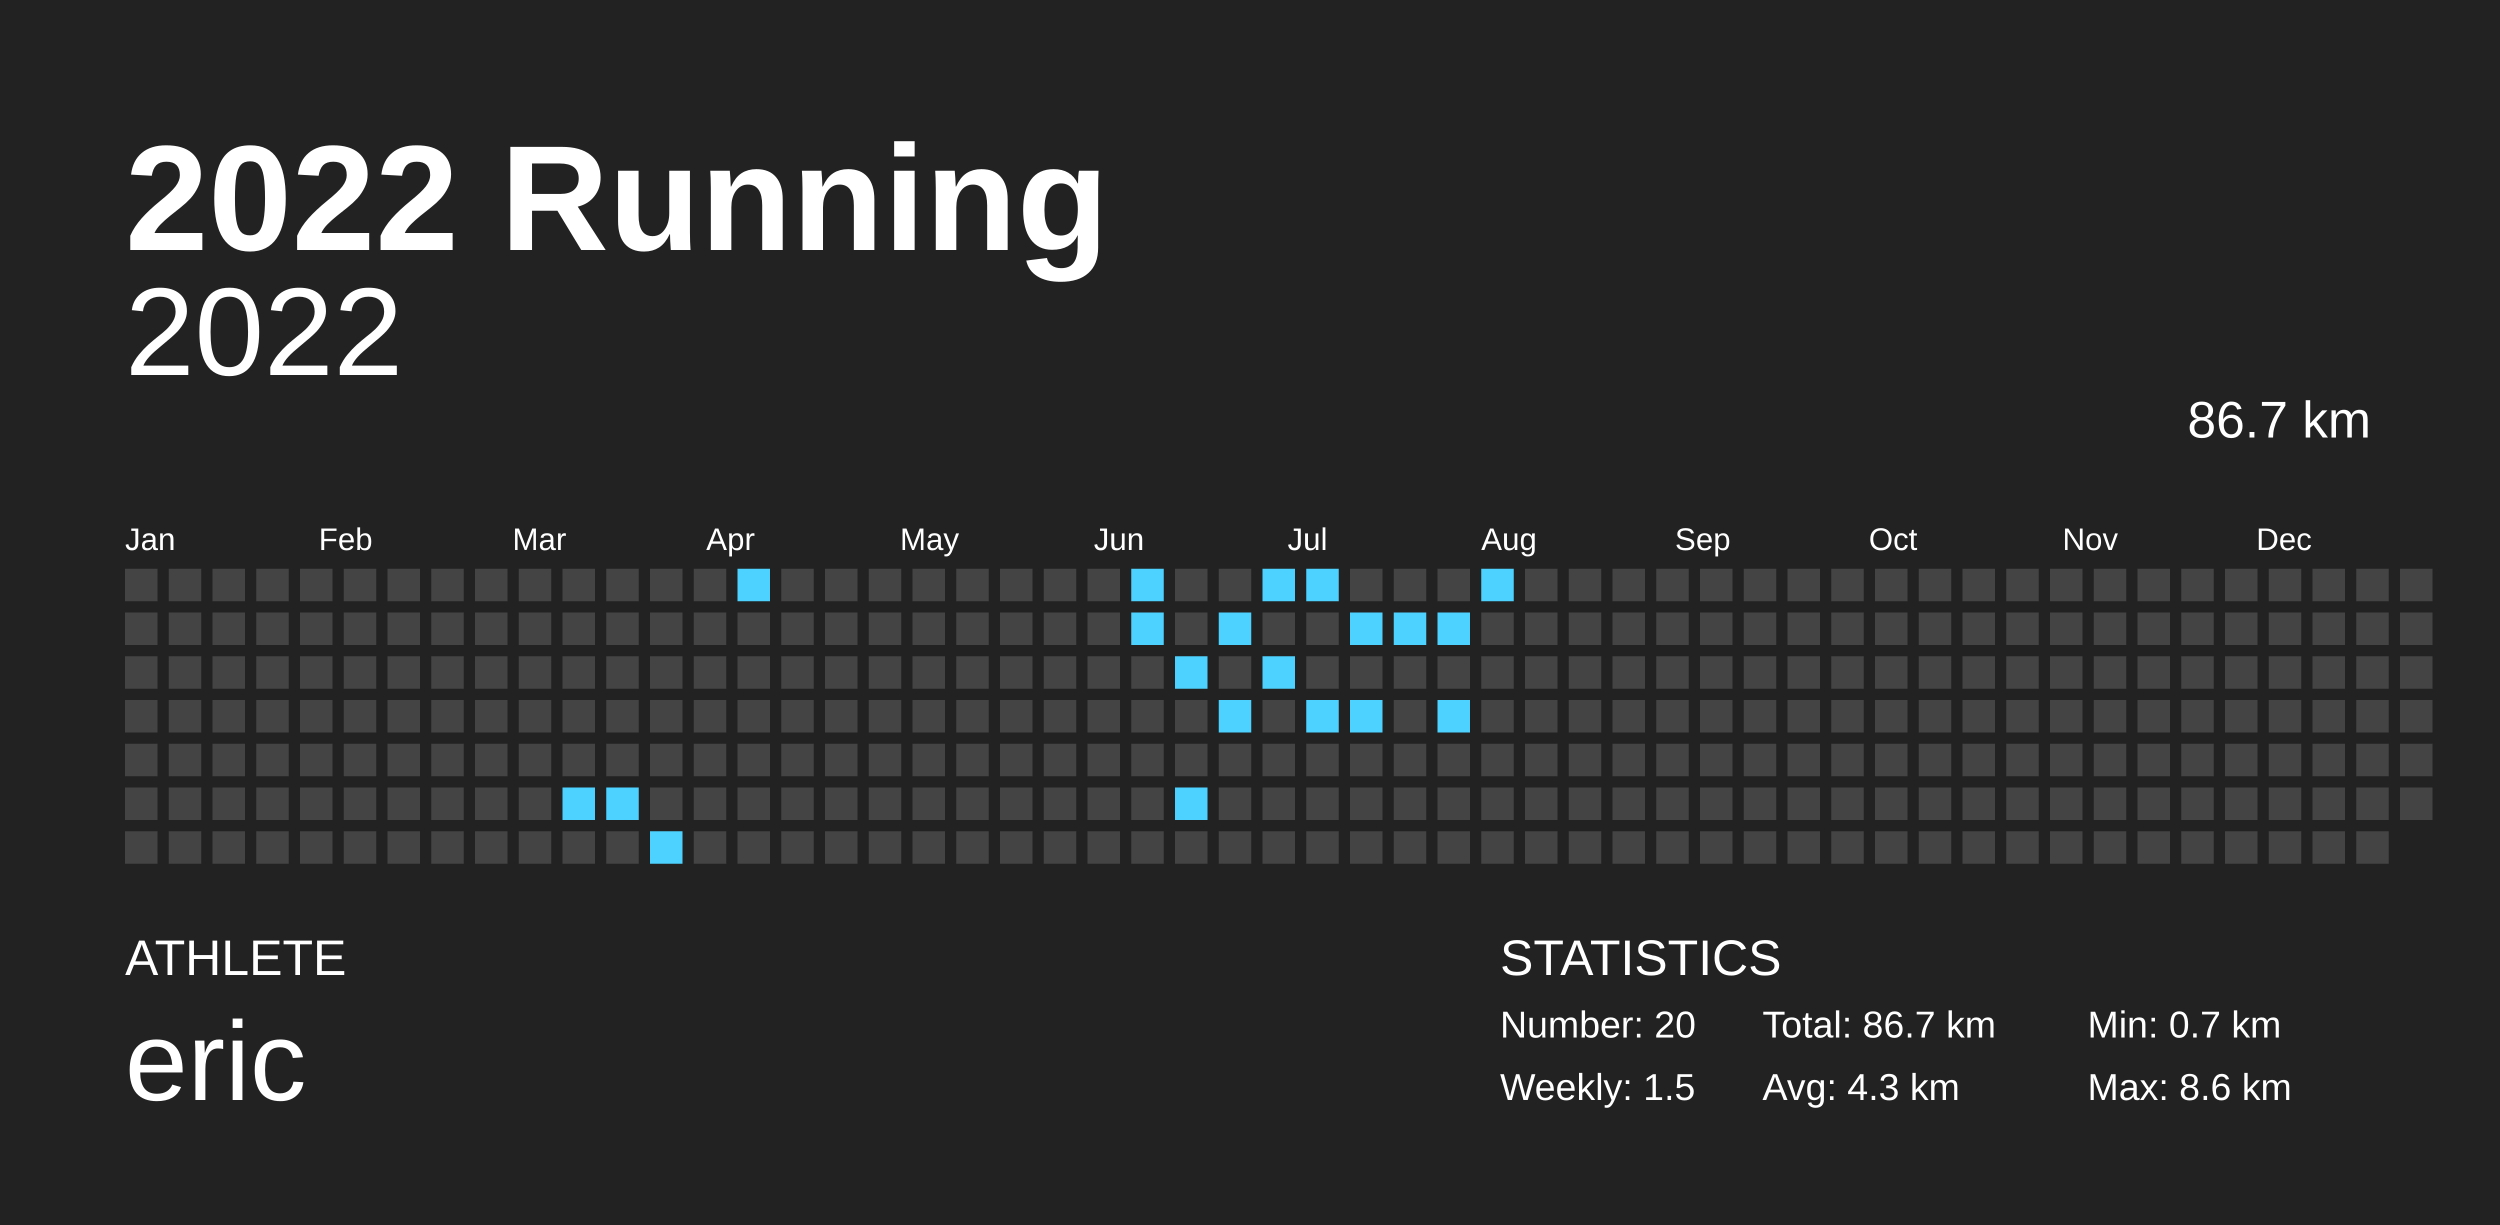
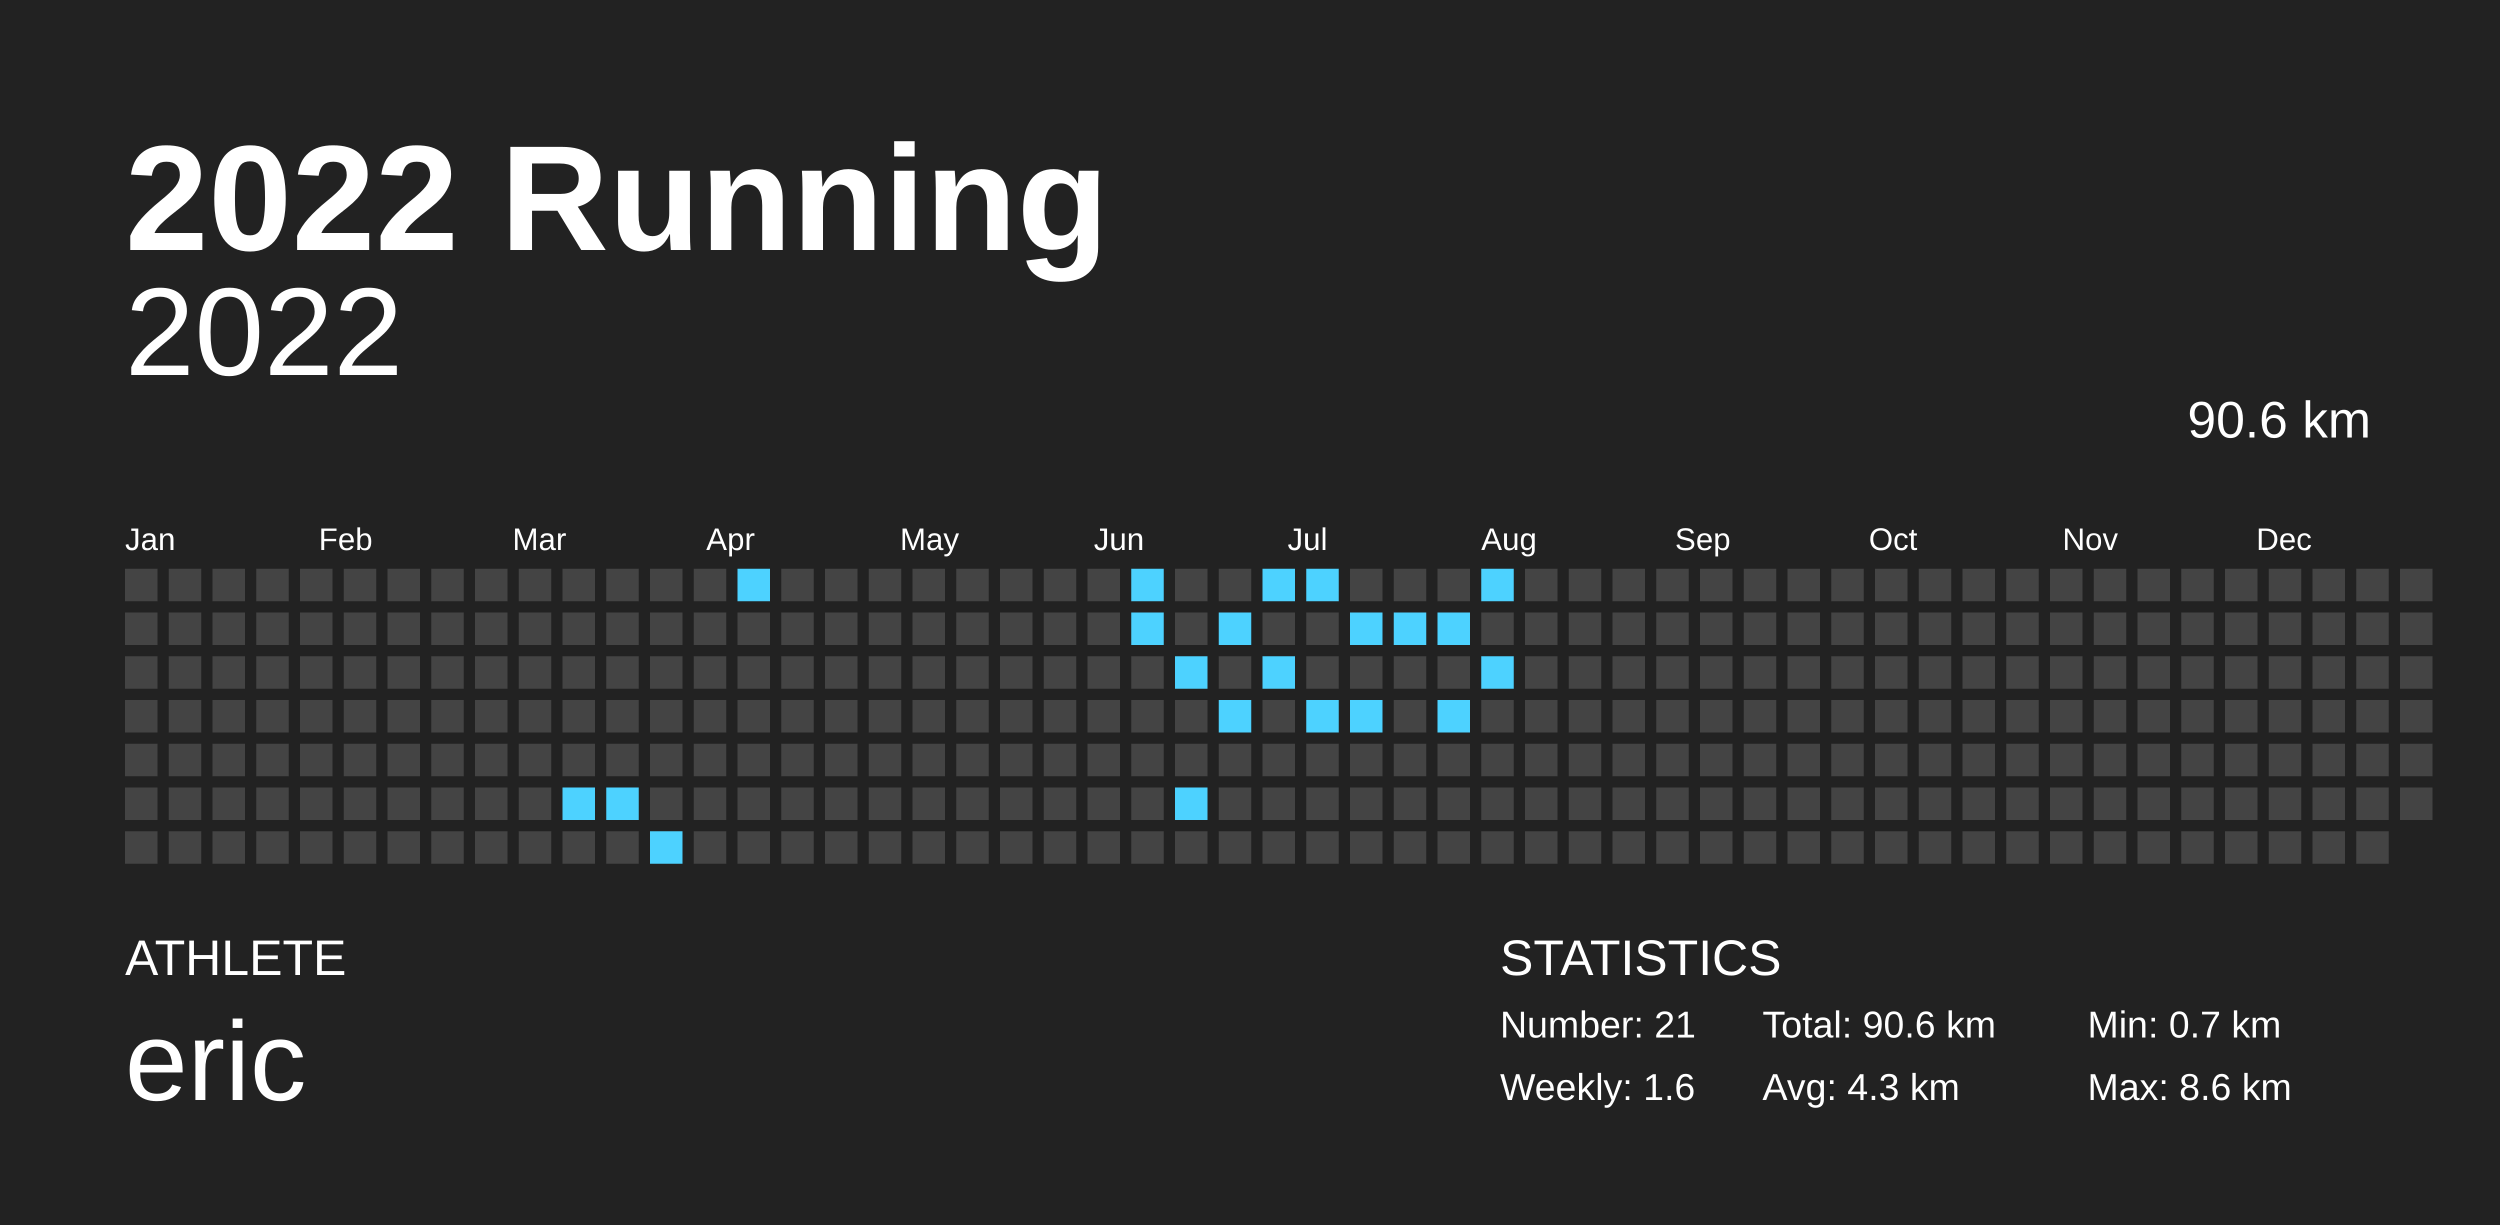
<svg xmlns="http://www.w3.org/2000/svg" baseProfile="full" height="98mm" version="1.1" viewBox="0,0,200,98" width="200mm">
  <defs />
  <rect fill="#222222" height="98" width="200" x="0" y="0" />
  <text fill="#FFFFFF" style="font-size:12px; font-family:Arial; font-weight:bold;" x="10" y="20">2022 Running</text>
  <text fill="#FFFFFF" style="font-size:4px; font-family:Arial" x="10" y="78">ATHLETE</text>
  <text fill="#FFFFFF" style="font-size:9px; font-family:Arial" x="10" y="88">eric</text>
  <text fill="#FFFFFF" style="font-size:4px; font-family:Arial" x="120" y="78">STATISTICS</text>
-   <text fill="#FFFFFF" style="font-size:3px; font-family:Arial" x="120" y="83">Number: 20</text>
-   <text fill="#FFFFFF" style="font-size:3px; font-family:Arial" x="120" y="88">Weekly: 1.5</text>
-   <text fill="#FFFFFF" style="font-size:3px; font-family:Arial" x="141" y="83">Total: 86.7 km</text>
+   <text fill="#FFFFFF" style="font-size:3px; font-family:Arial" x="120" y="83">Number: 21</text>
+   <text fill="#FFFFFF" style="font-size:3px; font-family:Arial" x="120" y="88">Weekly: 1.6</text>
+   <text fill="#FFFFFF" style="font-size:3px; font-family:Arial" x="141" y="83">Total: 90.6 km</text>
  <text fill="#FFFFFF" style="font-size:3px; font-family:Arial" x="141" y="88">Avg: 4.3 km</text>
  <text fill="#FFFFFF" style="font-size:3px; font-family:Arial" x="167" y="83">Min: 0.7 km</text>
  <text fill="#FFFFFF" style="font-size:3px; font-family:Arial" x="167" y="88">Max: 8.6 km</text>
  <text alignment-baseline="hanging" fill="#FFFFFF" style="font-size:10.0px; font-family:Arial;" x="10" y="30">2022</text>
-   <text alignment-baseline="hanging" fill="#FFFFFF" style="font-size:4.125px; font-family:Arial;" x="175" y="35">86.7 km</text>
+   <text alignment-baseline="hanging" fill="#FFFFFF" style="font-size:4.125px; font-family:Arial;" x="175" y="35">90.6 km</text>
  <text fill="#FFFFFF" style="font-size:2.5px; font-family:Arial" x="10.0" y="44">Jan</text>
  <text fill="#FFFFFF" style="font-size:2.5px; font-family:Arial" x="25.5" y="44">Feb</text>
  <text fill="#FFFFFF" style="font-size:2.5px; font-family:Arial" x="41.0" y="44">Mar</text>
  <text fill="#FFFFFF" style="font-size:2.5px; font-family:Arial" x="56.5" y="44">Apr</text>
  <text fill="#FFFFFF" style="font-size:2.5px; font-family:Arial" x="72.0" y="44">May</text>
  <text fill="#FFFFFF" style="font-size:2.5px; font-family:Arial" x="87.5" y="44">Jun</text>
  <text fill="#FFFFFF" style="font-size:2.5px; font-family:Arial" x="103.0" y="44">Jul</text>
  <text fill="#FFFFFF" style="font-size:2.5px; font-family:Arial" x="118.5" y="44">Aug</text>
  <text fill="#FFFFFF" style="font-size:2.5px; font-family:Arial" x="134.0" y="44">Sep</text>
  <text fill="#FFFFFF" style="font-size:2.5px; font-family:Arial" x="149.5" y="44">Oct</text>
  <text fill="#FFFFFF" style="font-size:2.5px; font-family:Arial" x="165.0" y="44">Nov</text>
  <text fill="#FFFFFF" style="font-size:2.5px; font-family:Arial" x="180.5" y="44">Dec</text>
  <rect fill="#444444" height="2.6" width="2.6" x="10.0" y="45.5" />
  <rect fill="#444444" height="2.6" width="2.6" x="10.0" y="49.0" />
  <rect fill="#444444" height="2.6" width="2.6" x="10.0" y="52.5" />
  <rect fill="#444444" height="2.6" width="2.6" x="10.0" y="56.0" />
  <rect fill="#444444" height="2.6" width="2.6" x="10.0" y="59.5" />
  <rect fill="#444444" height="2.6" width="2.6" x="10.0" y="63.0" />
  <rect fill="#444444" height="2.6" width="2.6" x="10.0" y="66.5" />
  <rect fill="#444444" height="2.6" width="2.6" x="13.5" y="45.5" />
  <rect fill="#444444" height="2.6" width="2.6" x="13.5" y="49.0" />
  <rect fill="#444444" height="2.6" width="2.6" x="13.5" y="52.5" />
  <rect fill="#444444" height="2.6" width="2.6" x="13.5" y="56.0" />
  <rect fill="#444444" height="2.6" width="2.6" x="13.5" y="59.5" />
  <rect fill="#444444" height="2.6" width="2.6" x="13.5" y="63.0" />
  <rect fill="#444444" height="2.6" width="2.6" x="13.5" y="66.5" />
  <rect fill="#444444" height="2.6" width="2.6" x="17.0" y="45.5" />
  <rect fill="#444444" height="2.6" width="2.6" x="17.0" y="49.0" />
  <rect fill="#444444" height="2.6" width="2.6" x="17.0" y="52.5" />
  <rect fill="#444444" height="2.6" width="2.6" x="17.0" y="56.0" />
  <rect fill="#444444" height="2.6" width="2.6" x="17.0" y="59.5" />
  <rect fill="#444444" height="2.6" width="2.6" x="17.0" y="63.0" />
  <rect fill="#444444" height="2.6" width="2.6" x="17.0" y="66.5" />
  <rect fill="#444444" height="2.6" width="2.6" x="20.5" y="45.5" />
  <rect fill="#444444" height="2.6" width="2.6" x="20.5" y="49.0" />
  <rect fill="#444444" height="2.6" width="2.6" x="20.5" y="52.5" />
  <rect fill="#444444" height="2.6" width="2.6" x="20.5" y="56.0" />
  <rect fill="#444444" height="2.6" width="2.6" x="20.5" y="59.5" />
  <rect fill="#444444" height="2.6" width="2.6" x="20.5" y="63.0" />
  <rect fill="#444444" height="2.6" width="2.6" x="20.5" y="66.5" />
  <rect fill="#444444" height="2.6" width="2.6" x="24.0" y="45.5" />
  <rect fill="#444444" height="2.6" width="2.6" x="24.0" y="49.0" />
  <rect fill="#444444" height="2.6" width="2.6" x="24.0" y="52.5" />
  <rect fill="#444444" height="2.6" width="2.6" x="24.0" y="56.0" />
  <rect fill="#444444" height="2.6" width="2.6" x="24.0" y="59.5" />
  <rect fill="#444444" height="2.6" width="2.6" x="24.0" y="63.0" />
  <rect fill="#444444" height="2.6" width="2.6" x="24.0" y="66.5" />
  <rect fill="#444444" height="2.6" width="2.6" x="27.5" y="45.5" />
  <rect fill="#444444" height="2.6" width="2.6" x="27.5" y="49.0" />
  <rect fill="#444444" height="2.6" width="2.6" x="27.5" y="52.5" />
  <rect fill="#444444" height="2.6" width="2.6" x="27.5" y="56.0" />
  <rect fill="#444444" height="2.6" width="2.6" x="27.5" y="59.5" />
  <rect fill="#444444" height="2.6" width="2.6" x="27.5" y="63.0" />
  <rect fill="#444444" height="2.6" width="2.6" x="27.5" y="66.5" />
  <rect fill="#444444" height="2.6" width="2.6" x="31.0" y="45.5" />
  <rect fill="#444444" height="2.6" width="2.6" x="31.0" y="49.0" />
  <rect fill="#444444" height="2.6" width="2.6" x="31.0" y="52.5" />
  <rect fill="#444444" height="2.6" width="2.6" x="31.0" y="56.0" />
  <rect fill="#444444" height="2.6" width="2.6" x="31.0" y="59.5" />
  <rect fill="#444444" height="2.6" width="2.6" x="31.0" y="63.0" />
  <rect fill="#444444" height="2.6" width="2.6" x="31.0" y="66.5" />
  <rect fill="#444444" height="2.6" width="2.6" x="34.5" y="45.5" />
  <rect fill="#444444" height="2.6" width="2.6" x="34.5" y="49.0" />
  <rect fill="#444444" height="2.6" width="2.6" x="34.5" y="52.5" />
  <rect fill="#444444" height="2.6" width="2.6" x="34.5" y="56.0" />
  <rect fill="#444444" height="2.6" width="2.6" x="34.5" y="59.5" />
  <rect fill="#444444" height="2.6" width="2.6" x="34.5" y="63.0" />
  <rect fill="#444444" height="2.6" width="2.6" x="34.5" y="66.5" />
  <rect fill="#444444" height="2.6" width="2.6" x="38.0" y="45.5" />
  <rect fill="#444444" height="2.6" width="2.6" x="38.0" y="49.0" />
  <rect fill="#444444" height="2.6" width="2.6" x="38.0" y="52.5" />
  <rect fill="#444444" height="2.6" width="2.6" x="38.0" y="56.0" />
  <rect fill="#444444" height="2.6" width="2.6" x="38.0" y="59.5" />
  <rect fill="#444444" height="2.6" width="2.6" x="38.0" y="63.0" />
  <rect fill="#444444" height="2.6" width="2.6" x="38.0" y="66.5" />
  <rect fill="#444444" height="2.6" width="2.6" x="41.5" y="45.5" />
  <rect fill="#444444" height="2.6" width="2.6" x="41.5" y="49.0" />
  <rect fill="#444444" height="2.6" width="2.6" x="41.5" y="52.5" />
  <rect fill="#444444" height="2.6" width="2.6" x="41.5" y="56.0" />
  <rect fill="#444444" height="2.6" width="2.6" x="41.5" y="59.5" />
  <rect fill="#444444" height="2.6" width="2.6" x="41.5" y="63.0" />
  <rect fill="#444444" height="2.6" width="2.6" x="41.5" y="66.5" />
  <rect fill="#444444" height="2.6" width="2.6" x="45.0" y="45.5" />
  <rect fill="#444444" height="2.6" width="2.6" x="45.0" y="49.0" />
  <rect fill="#444444" height="2.6" width="2.6" x="45.0" y="52.5" />
  <rect fill="#444444" height="2.6" width="2.6" x="45.0" y="56.0" />
  <rect fill="#444444" height="2.6" width="2.6" x="45.0" y="59.5" />
  <rect fill="#4dd2ff" height="2.6" width="2.6" x="45.0" y="63.0" />
  <rect fill="#444444" height="2.6" width="2.6" x="45.0" y="66.5" />
  <rect fill="#444444" height="2.6" width="2.6" x="48.5" y="45.5" />
  <rect fill="#444444" height="2.6" width="2.6" x="48.5" y="49.0" />
  <rect fill="#444444" height="2.6" width="2.6" x="48.5" y="52.5" />
  <rect fill="#444444" height="2.6" width="2.6" x="48.5" y="56.0" />
  <rect fill="#444444" height="2.6" width="2.6" x="48.5" y="59.5" />
  <rect fill="#4dd2ff" height="2.6" width="2.6" x="48.5" y="63.0" />
  <rect fill="#444444" height="2.6" width="2.6" x="48.5" y="66.5" />
  <rect fill="#444444" height="2.6" width="2.6" x="52.0" y="45.5" />
  <rect fill="#444444" height="2.6" width="2.6" x="52.0" y="49.0" />
  <rect fill="#444444" height="2.6" width="2.6" x="52.0" y="52.5" />
  <rect fill="#444444" height="2.6" width="2.6" x="52.0" y="56.0" />
  <rect fill="#444444" height="2.6" width="2.6" x="52.0" y="59.5" />
  <rect fill="#444444" height="2.6" width="2.6" x="52.0" y="63.0" />
  <rect fill="#4dd2ff" height="2.6" width="2.6" x="52.0" y="66.5" />
  <rect fill="#444444" height="2.6" width="2.6" x="55.5" y="45.5" />
  <rect fill="#444444" height="2.6" width="2.6" x="55.5" y="49.0" />
  <rect fill="#444444" height="2.6" width="2.6" x="55.5" y="52.5" />
  <rect fill="#444444" height="2.6" width="2.6" x="55.5" y="56.0" />
  <rect fill="#444444" height="2.6" width="2.6" x="55.5" y="59.5" />
  <rect fill="#444444" height="2.6" width="2.6" x="55.5" y="63.0" />
  <rect fill="#444444" height="2.6" width="2.6" x="55.5" y="66.5" />
  <rect fill="#4dd2ff" height="2.6" width="2.6" x="59.0" y="45.5" />
  <rect fill="#444444" height="2.6" width="2.6" x="59.0" y="49.0" />
  <rect fill="#444444" height="2.6" width="2.6" x="59.0" y="52.5" />
  <rect fill="#444444" height="2.6" width="2.6" x="59.0" y="56.0" />
  <rect fill="#444444" height="2.6" width="2.6" x="59.0" y="59.5" />
  <rect fill="#444444" height="2.6" width="2.6" x="59.0" y="63.0" />
  <rect fill="#444444" height="2.6" width="2.6" x="59.0" y="66.5" />
  <rect fill="#444444" height="2.6" width="2.6" x="62.5" y="45.5" />
  <rect fill="#444444" height="2.6" width="2.6" x="62.5" y="49.0" />
  <rect fill="#444444" height="2.6" width="2.6" x="62.5" y="52.5" />
  <rect fill="#444444" height="2.6" width="2.6" x="62.5" y="56.0" />
  <rect fill="#444444" height="2.6" width="2.6" x="62.5" y="59.5" />
  <rect fill="#444444" height="2.6" width="2.6" x="62.5" y="63.0" />
  <rect fill="#444444" height="2.6" width="2.6" x="62.5" y="66.5" />
  <rect fill="#444444" height="2.6" width="2.6" x="66.0" y="45.5" />
  <rect fill="#444444" height="2.6" width="2.6" x="66.0" y="49.0" />
  <rect fill="#444444" height="2.6" width="2.6" x="66.0" y="52.5" />
  <rect fill="#444444" height="2.6" width="2.6" x="66.0" y="56.0" />
  <rect fill="#444444" height="2.6" width="2.6" x="66.0" y="59.5" />
  <rect fill="#444444" height="2.6" width="2.6" x="66.0" y="63.0" />
  <rect fill="#444444" height="2.6" width="2.6" x="66.0" y="66.5" />
  <rect fill="#444444" height="2.6" width="2.6" x="69.5" y="45.5" />
  <rect fill="#444444" height="2.6" width="2.6" x="69.5" y="49.0" />
  <rect fill="#444444" height="2.6" width="2.6" x="69.5" y="52.5" />
  <rect fill="#444444" height="2.6" width="2.6" x="69.5" y="56.0" />
  <rect fill="#444444" height="2.6" width="2.6" x="69.5" y="59.5" />
  <rect fill="#444444" height="2.6" width="2.6" x="69.5" y="63.0" />
  <rect fill="#444444" height="2.6" width="2.6" x="69.5" y="66.5" />
  <rect fill="#444444" height="2.6" width="2.6" x="73.0" y="45.5" />
  <rect fill="#444444" height="2.6" width="2.6" x="73.0" y="49.0" />
  <rect fill="#444444" height="2.6" width="2.6" x="73.0" y="52.5" />
  <rect fill="#444444" height="2.6" width="2.6" x="73.0" y="56.0" />
  <rect fill="#444444" height="2.6" width="2.6" x="73.0" y="59.5" />
  <rect fill="#444444" height="2.6" width="2.6" x="73.0" y="63.0" />
  <rect fill="#444444" height="2.6" width="2.6" x="73.0" y="66.5" />
  <rect fill="#444444" height="2.6" width="2.6" x="76.5" y="45.5" />
  <rect fill="#444444" height="2.6" width="2.6" x="76.5" y="49.0" />
  <rect fill="#444444" height="2.6" width="2.6" x="76.5" y="52.5" />
  <rect fill="#444444" height="2.6" width="2.6" x="76.5" y="56.0" />
  <rect fill="#444444" height="2.6" width="2.6" x="76.5" y="59.5" />
  <rect fill="#444444" height="2.6" width="2.6" x="76.5" y="63.0" />
  <rect fill="#444444" height="2.6" width="2.6" x="76.5" y="66.5" />
  <rect fill="#444444" height="2.6" width="2.6" x="80.0" y="45.5" />
  <rect fill="#444444" height="2.6" width="2.6" x="80.0" y="49.0" />
  <rect fill="#444444" height="2.6" width="2.6" x="80.0" y="52.5" />
  <rect fill="#444444" height="2.6" width="2.6" x="80.0" y="56.0" />
  <rect fill="#444444" height="2.6" width="2.6" x="80.0" y="59.5" />
  <rect fill="#444444" height="2.6" width="2.6" x="80.0" y="63.0" />
  <rect fill="#444444" height="2.6" width="2.6" x="80.0" y="66.5" />
  <rect fill="#444444" height="2.6" width="2.6" x="83.5" y="45.5" />
  <rect fill="#444444" height="2.6" width="2.6" x="83.5" y="49.0" />
  <rect fill="#444444" height="2.6" width="2.6" x="83.5" y="52.5" />
  <rect fill="#444444" height="2.6" width="2.6" x="83.5" y="56.0" />
  <rect fill="#444444" height="2.6" width="2.6" x="83.5" y="59.5" />
  <rect fill="#444444" height="2.6" width="2.6" x="83.5" y="63.0" />
  <rect fill="#444444" height="2.6" width="2.6" x="83.5" y="66.5" />
  <rect fill="#444444" height="2.6" width="2.6" x="87.0" y="45.5" />
  <rect fill="#444444" height="2.6" width="2.6" x="87.0" y="49.0" />
  <rect fill="#444444" height="2.6" width="2.6" x="87.0" y="52.5" />
  <rect fill="#444444" height="2.6" width="2.6" x="87.0" y="56.0" />
  <rect fill="#444444" height="2.6" width="2.6" x="87.0" y="59.5" />
  <rect fill="#444444" height="2.6" width="2.6" x="87.0" y="63.0" />
  <rect fill="#444444" height="2.6" width="2.6" x="87.0" y="66.5" />
  <rect fill="#4dd2ff" height="2.6" width="2.6" x="90.5" y="45.5" />
  <rect fill="#4dd2ff" height="2.6" width="2.6" x="90.5" y="49.0" />
  <rect fill="#444444" height="2.6" width="2.6" x="90.5" y="52.5" />
  <rect fill="#444444" height="2.6" width="2.6" x="90.5" y="56.0" />
  <rect fill="#444444" height="2.6" width="2.6" x="90.5" y="59.5" />
  <rect fill="#444444" height="2.6" width="2.6" x="90.5" y="63.0" />
  <rect fill="#444444" height="2.6" width="2.6" x="90.5" y="66.5" />
  <rect fill="#444444" height="2.6" width="2.6" x="94.0" y="45.5" />
  <rect fill="#444444" height="2.6" width="2.6" x="94.0" y="49.0" />
  <rect fill="#4dd2ff" height="2.6" width="2.6" x="94.0" y="52.5" />
  <rect fill="#444444" height="2.6" width="2.6" x="94.0" y="56.0" />
  <rect fill="#444444" height="2.6" width="2.6" x="94.0" y="59.5" />
  <rect fill="#4dd2ff" height="2.6" width="2.6" x="94.0" y="63.0" />
  <rect fill="#444444" height="2.6" width="2.6" x="94.0" y="66.5" />
  <rect fill="#444444" height="2.6" width="2.6" x="97.5" y="45.5" />
  <rect fill="#4dd2ff" height="2.6" width="2.6" x="97.5" y="49.0" />
  <rect fill="#444444" height="2.6" width="2.6" x="97.5" y="52.5" />
  <rect fill="#4dd2ff" height="2.6" width="2.6" x="97.5" y="56.0" />
  <rect fill="#444444" height="2.6" width="2.6" x="97.5" y="59.5" />
  <rect fill="#444444" height="2.6" width="2.6" x="97.5" y="63.0" />
  <rect fill="#444444" height="2.6" width="2.6" x="97.5" y="66.5" />
  <rect fill="#4dd2ff" height="2.6" width="2.6" x="101.0" y="45.5" />
  <rect fill="#444444" height="2.6" width="2.6" x="101.0" y="49.0" />
  <rect fill="#4dd2ff" height="2.6" width="2.6" x="101.0" y="52.5" />
  <rect fill="#444444" height="2.6" width="2.6" x="101.0" y="56.0" />
  <rect fill="#444444" height="2.6" width="2.6" x="101.0" y="59.5" />
  <rect fill="#444444" height="2.6" width="2.6" x="101.0" y="63.0" />
  <rect fill="#444444" height="2.6" width="2.6" x="101.0" y="66.5" />
  <rect fill="#4dd2ff" height="2.6" width="2.6" x="104.5" y="45.5" />
  <rect fill="#444444" height="2.6" width="2.6" x="104.5" y="49.0" />
  <rect fill="#444444" height="2.6" width="2.6" x="104.5" y="52.5" />
  <rect fill="#4dd2ff" height="2.6" width="2.6" x="104.5" y="56.0" />
  <rect fill="#444444" height="2.6" width="2.6" x="104.5" y="59.5" />
  <rect fill="#444444" height="2.6" width="2.6" x="104.5" y="63.0" />
  <rect fill="#444444" height="2.6" width="2.6" x="104.5" y="66.5" />
  <rect fill="#444444" height="2.6" width="2.6" x="108.0" y="45.5" />
  <rect fill="#4dd2ff" height="2.6" width="2.6" x="108.0" y="49.0" />
  <rect fill="#444444" height="2.6" width="2.6" x="108.0" y="52.5" />
  <rect fill="#4dd2ff" height="2.6" width="2.6" x="108.0" y="56.0" />
  <rect fill="#444444" height="2.6" width="2.6" x="108.0" y="59.5" />
  <rect fill="#444444" height="2.6" width="2.6" x="108.0" y="63.0" />
  <rect fill="#444444" height="2.6" width="2.6" x="108.0" y="66.5" />
  <rect fill="#444444" height="2.6" width="2.6" x="111.5" y="45.5" />
  <rect fill="#4dd2ff" height="2.6" width="2.6" x="111.5" y="49.0" />
  <rect fill="#444444" height="2.6" width="2.6" x="111.5" y="52.5" />
  <rect fill="#444444" height="2.6" width="2.6" x="111.5" y="56.0" />
  <rect fill="#444444" height="2.6" width="2.6" x="111.5" y="59.5" />
  <rect fill="#444444" height="2.6" width="2.6" x="111.5" y="63.0" />
  <rect fill="#444444" height="2.6" width="2.6" x="111.5" y="66.5" />
  <rect fill="#444444" height="2.6" width="2.6" x="115.0" y="45.5" />
  <rect fill="#4dd2ff" height="2.6" width="2.6" x="115.0" y="49.0" />
  <rect fill="#444444" height="2.6" width="2.6" x="115.0" y="52.5" />
  <rect fill="#4dd2ff" height="2.6" width="2.6" x="115.0" y="56.0" />
  <rect fill="#444444" height="2.6" width="2.6" x="115.0" y="59.5" />
  <rect fill="#444444" height="2.6" width="2.6" x="115.0" y="63.0" />
  <rect fill="#444444" height="2.6" width="2.6" x="115.0" y="66.5" />
  <rect fill="#4dd2ff" height="2.6" width="2.6" x="118.5" y="45.5" />
  <rect fill="#444444" height="2.6" width="2.6" x="118.5" y="49.0" />
-   <rect fill="#444444" height="2.6" width="2.6" x="118.5" y="52.5" />
+   <rect fill="#4dd2ff" height="2.6" width="2.6" x="118.5" y="52.5" />
  <rect fill="#444444" height="2.6" width="2.6" x="118.5" y="56.0" />
  <rect fill="#444444" height="2.6" width="2.6" x="118.5" y="59.5" />
  <rect fill="#444444" height="2.6" width="2.6" x="118.5" y="63.0" />
  <rect fill="#444444" height="2.6" width="2.6" x="118.5" y="66.5" />
  <rect fill="#444444" height="2.6" width="2.6" x="122.0" y="45.5" />
  <rect fill="#444444" height="2.6" width="2.6" x="122.0" y="49.0" />
  <rect fill="#444444" height="2.6" width="2.6" x="122.0" y="52.5" />
  <rect fill="#444444" height="2.6" width="2.6" x="122.0" y="56.0" />
  <rect fill="#444444" height="2.6" width="2.6" x="122.0" y="59.5" />
  <rect fill="#444444" height="2.6" width="2.6" x="122.0" y="63.0" />
  <rect fill="#444444" height="2.6" width="2.6" x="122.0" y="66.5" />
  <rect fill="#444444" height="2.6" width="2.6" x="125.5" y="45.5" />
  <rect fill="#444444" height="2.6" width="2.6" x="125.5" y="49.0" />
  <rect fill="#444444" height="2.6" width="2.6" x="125.5" y="52.5" />
  <rect fill="#444444" height="2.6" width="2.6" x="125.5" y="56.0" />
  <rect fill="#444444" height="2.6" width="2.6" x="125.5" y="59.5" />
  <rect fill="#444444" height="2.6" width="2.6" x="125.5" y="63.0" />
  <rect fill="#444444" height="2.6" width="2.6" x="125.5" y="66.5" />
  <rect fill="#444444" height="2.6" width="2.6" x="129.0" y="45.5" />
  <rect fill="#444444" height="2.6" width="2.6" x="129.0" y="49.0" />
  <rect fill="#444444" height="2.6" width="2.6" x="129.0" y="52.5" />
  <rect fill="#444444" height="2.6" width="2.6" x="129.0" y="56.0" />
  <rect fill="#444444" height="2.6" width="2.6" x="129.0" y="59.5" />
  <rect fill="#444444" height="2.6" width="2.6" x="129.0" y="63.0" />
  <rect fill="#444444" height="2.6" width="2.6" x="129.0" y="66.5" />
  <rect fill="#444444" height="2.6" width="2.6" x="132.5" y="45.5" />
  <rect fill="#444444" height="2.6" width="2.6" x="132.5" y="49.0" />
  <rect fill="#444444" height="2.6" width="2.6" x="132.5" y="52.5" />
  <rect fill="#444444" height="2.6" width="2.6" x="132.5" y="56.0" />
  <rect fill="#444444" height="2.6" width="2.6" x="132.5" y="59.5" />
  <rect fill="#444444" height="2.6" width="2.6" x="132.5" y="63.0" />
  <rect fill="#444444" height="2.6" width="2.6" x="132.5" y="66.5" />
  <rect fill="#444444" height="2.6" width="2.6" x="136.0" y="45.5" />
  <rect fill="#444444" height="2.6" width="2.6" x="136.0" y="49.0" />
  <rect fill="#444444" height="2.6" width="2.6" x="136.0" y="52.5" />
  <rect fill="#444444" height="2.6" width="2.6" x="136.0" y="56.0" />
  <rect fill="#444444" height="2.6" width="2.6" x="136.0" y="59.5" />
  <rect fill="#444444" height="2.6" width="2.6" x="136.0" y="63.0" />
  <rect fill="#444444" height="2.6" width="2.6" x="136.0" y="66.5" />
  <rect fill="#444444" height="2.6" width="2.6" x="139.5" y="45.5" />
  <rect fill="#444444" height="2.6" width="2.6" x="139.5" y="49.0" />
  <rect fill="#444444" height="2.6" width="2.6" x="139.5" y="52.5" />
  <rect fill="#444444" height="2.6" width="2.6" x="139.5" y="56.0" />
  <rect fill="#444444" height="2.6" width="2.6" x="139.5" y="59.5" />
  <rect fill="#444444" height="2.6" width="2.6" x="139.5" y="63.0" />
  <rect fill="#444444" height="2.6" width="2.6" x="139.5" y="66.5" />
  <rect fill="#444444" height="2.6" width="2.6" x="143.0" y="45.5" />
  <rect fill="#444444" height="2.6" width="2.6" x="143.0" y="49.0" />
  <rect fill="#444444" height="2.6" width="2.6" x="143.0" y="52.5" />
  <rect fill="#444444" height="2.6" width="2.6" x="143.0" y="56.0" />
  <rect fill="#444444" height="2.6" width="2.6" x="143.0" y="59.5" />
  <rect fill="#444444" height="2.6" width="2.6" x="143.0" y="63.0" />
  <rect fill="#444444" height="2.6" width="2.6" x="143.0" y="66.5" />
  <rect fill="#444444" height="2.6" width="2.6" x="146.5" y="45.5" />
  <rect fill="#444444" height="2.6" width="2.6" x="146.5" y="49.0" />
  <rect fill="#444444" height="2.6" width="2.6" x="146.5" y="52.5" />
  <rect fill="#444444" height="2.6" width="2.6" x="146.5" y="56.0" />
  <rect fill="#444444" height="2.6" width="2.6" x="146.5" y="59.5" />
  <rect fill="#444444" height="2.6" width="2.6" x="146.5" y="63.0" />
  <rect fill="#444444" height="2.6" width="2.6" x="146.5" y="66.5" />
  <rect fill="#444444" height="2.6" width="2.6" x="150.0" y="45.5" />
  <rect fill="#444444" height="2.6" width="2.6" x="150.0" y="49.0" />
  <rect fill="#444444" height="2.6" width="2.6" x="150.0" y="52.5" />
  <rect fill="#444444" height="2.6" width="2.6" x="150.0" y="56.0" />
  <rect fill="#444444" height="2.6" width="2.6" x="150.0" y="59.5" />
  <rect fill="#444444" height="2.6" width="2.6" x="150.0" y="63.0" />
  <rect fill="#444444" height="2.6" width="2.6" x="150.0" y="66.5" />
  <rect fill="#444444" height="2.6" width="2.6" x="153.5" y="45.5" />
  <rect fill="#444444" height="2.6" width="2.6" x="153.5" y="49.0" />
  <rect fill="#444444" height="2.6" width="2.6" x="153.5" y="52.5" />
  <rect fill="#444444" height="2.6" width="2.6" x="153.5" y="56.0" />
  <rect fill="#444444" height="2.6" width="2.6" x="153.5" y="59.5" />
  <rect fill="#444444" height="2.6" width="2.6" x="153.5" y="63.0" />
  <rect fill="#444444" height="2.6" width="2.6" x="153.5" y="66.5" />
  <rect fill="#444444" height="2.6" width="2.6" x="157.0" y="45.5" />
  <rect fill="#444444" height="2.6" width="2.6" x="157.0" y="49.0" />
  <rect fill="#444444" height="2.6" width="2.6" x="157.0" y="52.5" />
  <rect fill="#444444" height="2.6" width="2.6" x="157.0" y="56.0" />
  <rect fill="#444444" height="2.6" width="2.6" x="157.0" y="59.5" />
  <rect fill="#444444" height="2.6" width="2.6" x="157.0" y="63.0" />
  <rect fill="#444444" height="2.6" width="2.6" x="157.0" y="66.5" />
  <rect fill="#444444" height="2.6" width="2.6" x="160.5" y="45.5" />
  <rect fill="#444444" height="2.6" width="2.6" x="160.5" y="49.0" />
  <rect fill="#444444" height="2.6" width="2.6" x="160.5" y="52.5" />
  <rect fill="#444444" height="2.6" width="2.6" x="160.5" y="56.0" />
  <rect fill="#444444" height="2.6" width="2.6" x="160.5" y="59.5" />
  <rect fill="#444444" height="2.6" width="2.6" x="160.5" y="63.0" />
  <rect fill="#444444" height="2.6" width="2.6" x="160.5" y="66.5" />
  <rect fill="#444444" height="2.6" width="2.6" x="164.0" y="45.5" />
  <rect fill="#444444" height="2.6" width="2.6" x="164.0" y="49.0" />
  <rect fill="#444444" height="2.6" width="2.6" x="164.0" y="52.5" />
  <rect fill="#444444" height="2.6" width="2.6" x="164.0" y="56.0" />
  <rect fill="#444444" height="2.6" width="2.6" x="164.0" y="59.5" />
  <rect fill="#444444" height="2.6" width="2.6" x="164.0" y="63.0" />
  <rect fill="#444444" height="2.6" width="2.6" x="164.0" y="66.5" />
  <rect fill="#444444" height="2.6" width="2.6" x="167.5" y="45.5" />
  <rect fill="#444444" height="2.6" width="2.6" x="167.5" y="49.0" />
  <rect fill="#444444" height="2.6" width="2.6" x="167.5" y="52.5" />
  <rect fill="#444444" height="2.6" width="2.6" x="167.5" y="56.0" />
  <rect fill="#444444" height="2.6" width="2.6" x="167.5" y="59.5" />
  <rect fill="#444444" height="2.6" width="2.6" x="167.5" y="63.0" />
  <rect fill="#444444" height="2.6" width="2.6" x="167.5" y="66.5" />
  <rect fill="#444444" height="2.6" width="2.6" x="171.0" y="45.5" />
  <rect fill="#444444" height="2.6" width="2.6" x="171.0" y="49.0" />
  <rect fill="#444444" height="2.6" width="2.6" x="171.0" y="52.5" />
  <rect fill="#444444" height="2.6" width="2.6" x="171.0" y="56.0" />
  <rect fill="#444444" height="2.6" width="2.6" x="171.0" y="59.5" />
  <rect fill="#444444" height="2.6" width="2.6" x="171.0" y="63.0" />
  <rect fill="#444444" height="2.6" width="2.6" x="171.0" y="66.5" />
  <rect fill="#444444" height="2.6" width="2.6" x="174.5" y="45.5" />
  <rect fill="#444444" height="2.6" width="2.6" x="174.5" y="49.0" />
  <rect fill="#444444" height="2.6" width="2.6" x="174.5" y="52.5" />
  <rect fill="#444444" height="2.6" width="2.6" x="174.5" y="56.0" />
  <rect fill="#444444" height="2.6" width="2.6" x="174.5" y="59.5" />
  <rect fill="#444444" height="2.6" width="2.6" x="174.5" y="63.0" />
  <rect fill="#444444" height="2.6" width="2.6" x="174.5" y="66.5" />
  <rect fill="#444444" height="2.6" width="2.6" x="178.0" y="45.5" />
  <rect fill="#444444" height="2.6" width="2.6" x="178.0" y="49.0" />
  <rect fill="#444444" height="2.6" width="2.6" x="178.0" y="52.5" />
  <rect fill="#444444" height="2.6" width="2.6" x="178.0" y="56.0" />
  <rect fill="#444444" height="2.6" width="2.6" x="178.0" y="59.5" />
  <rect fill="#444444" height="2.6" width="2.6" x="178.0" y="63.0" />
  <rect fill="#444444" height="2.6" width="2.6" x="178.0" y="66.5" />
  <rect fill="#444444" height="2.6" width="2.6" x="181.5" y="45.5" />
  <rect fill="#444444" height="2.6" width="2.6" x="181.5" y="49.0" />
  <rect fill="#444444" height="2.6" width="2.6" x="181.5" y="52.5" />
  <rect fill="#444444" height="2.6" width="2.6" x="181.5" y="56.0" />
  <rect fill="#444444" height="2.6" width="2.6" x="181.5" y="59.5" />
  <rect fill="#444444" height="2.6" width="2.6" x="181.5" y="63.0" />
  <rect fill="#444444" height="2.6" width="2.6" x="181.5" y="66.5" />
  <rect fill="#444444" height="2.6" width="2.6" x="185.0" y="45.5" />
  <rect fill="#444444" height="2.6" width="2.6" x="185.0" y="49.0" />
  <rect fill="#444444" height="2.6" width="2.6" x="185.0" y="52.5" />
  <rect fill="#444444" height="2.6" width="2.6" x="185.0" y="56.0" />
  <rect fill="#444444" height="2.6" width="2.6" x="185.0" y="59.5" />
  <rect fill="#444444" height="2.6" width="2.6" x="185.0" y="63.0" />
  <rect fill="#444444" height="2.6" width="2.6" x="185.0" y="66.5" />
  <rect fill="#444444" height="2.6" width="2.6" x="188.5" y="45.5" />
  <rect fill="#444444" height="2.6" width="2.6" x="188.5" y="49.0" />
  <rect fill="#444444" height="2.6" width="2.6" x="188.5" y="52.5" />
  <rect fill="#444444" height="2.6" width="2.6" x="188.5" y="56.0" />
  <rect fill="#444444" height="2.6" width="2.6" x="188.5" y="59.5" />
  <rect fill="#444444" height="2.6" width="2.6" x="188.5" y="63.0" />
  <rect fill="#444444" height="2.6" width="2.6" x="188.5" y="66.5" />
  <rect fill="#444444" height="2.6" width="2.6" x="192.0" y="45.5" />
  <rect fill="#444444" height="2.6" width="2.6" x="192.0" y="49.0" />
  <rect fill="#444444" height="2.6" width="2.6" x="192.0" y="52.5" />
  <rect fill="#444444" height="2.6" width="2.6" x="192.0" y="56.0" />
  <rect fill="#444444" height="2.6" width="2.6" x="192.0" y="59.5" />
  <rect fill="#444444" height="2.6" width="2.6" x="192.0" y="63.0" />
</svg>
